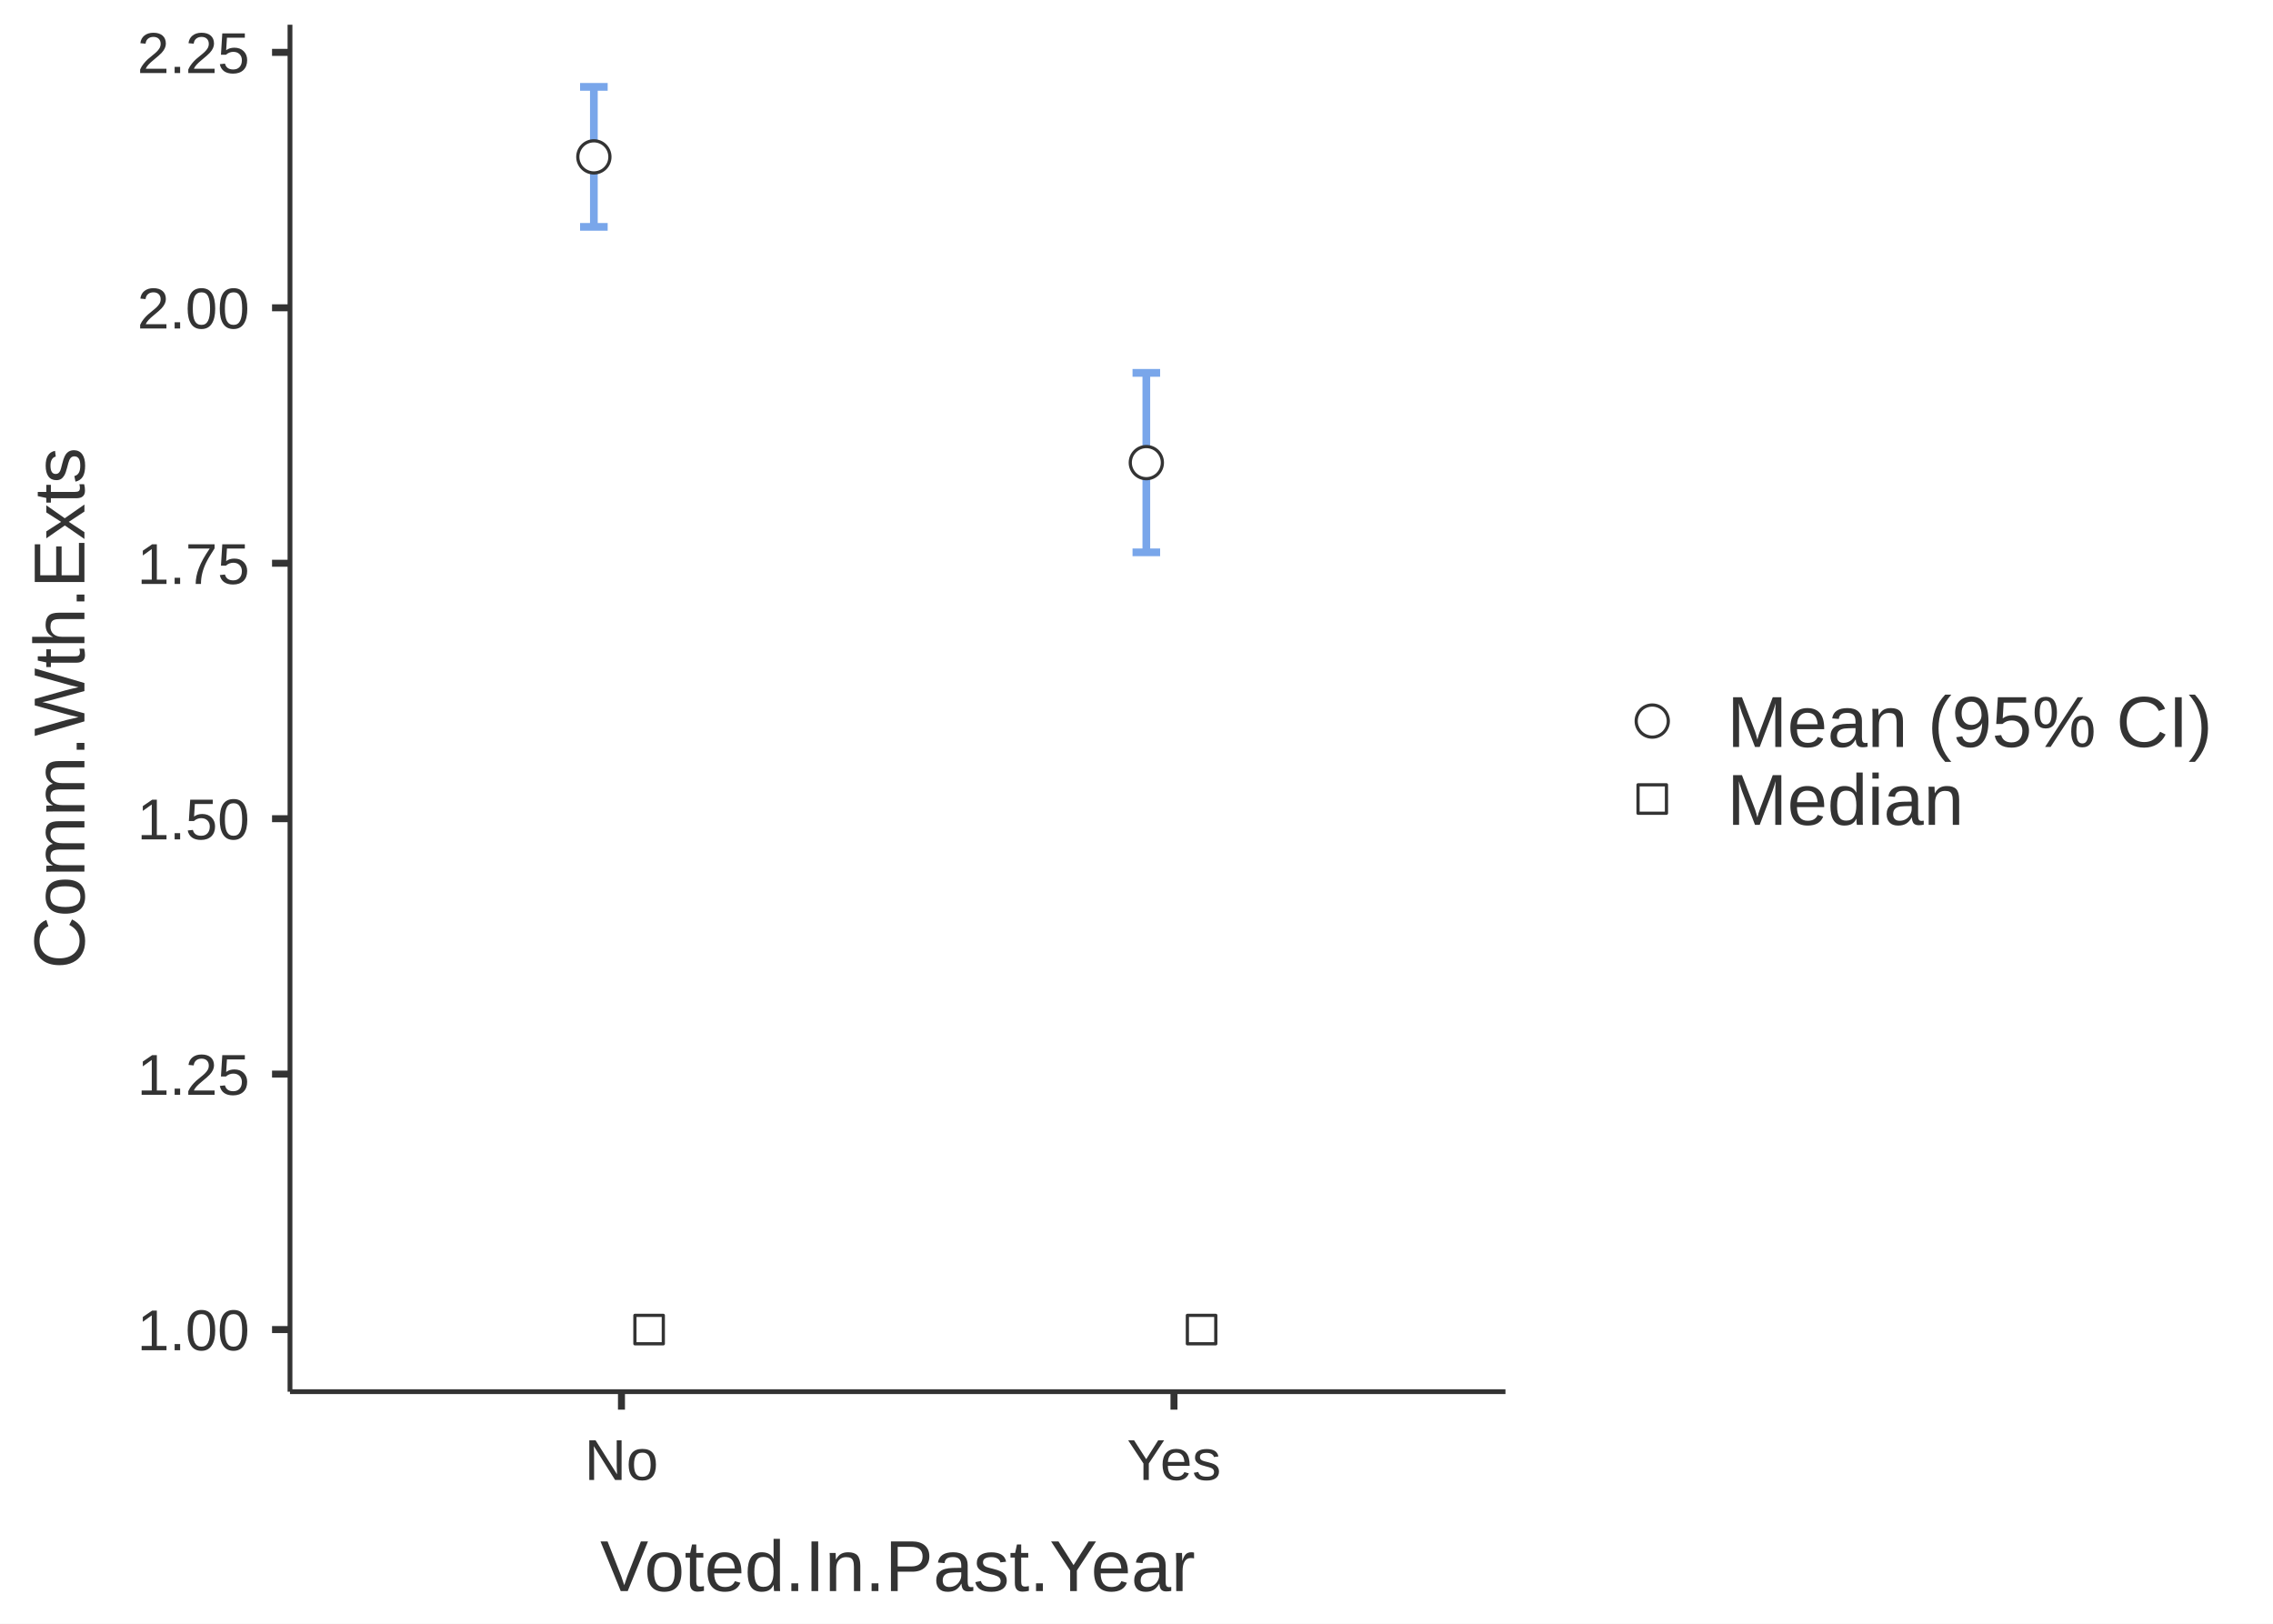
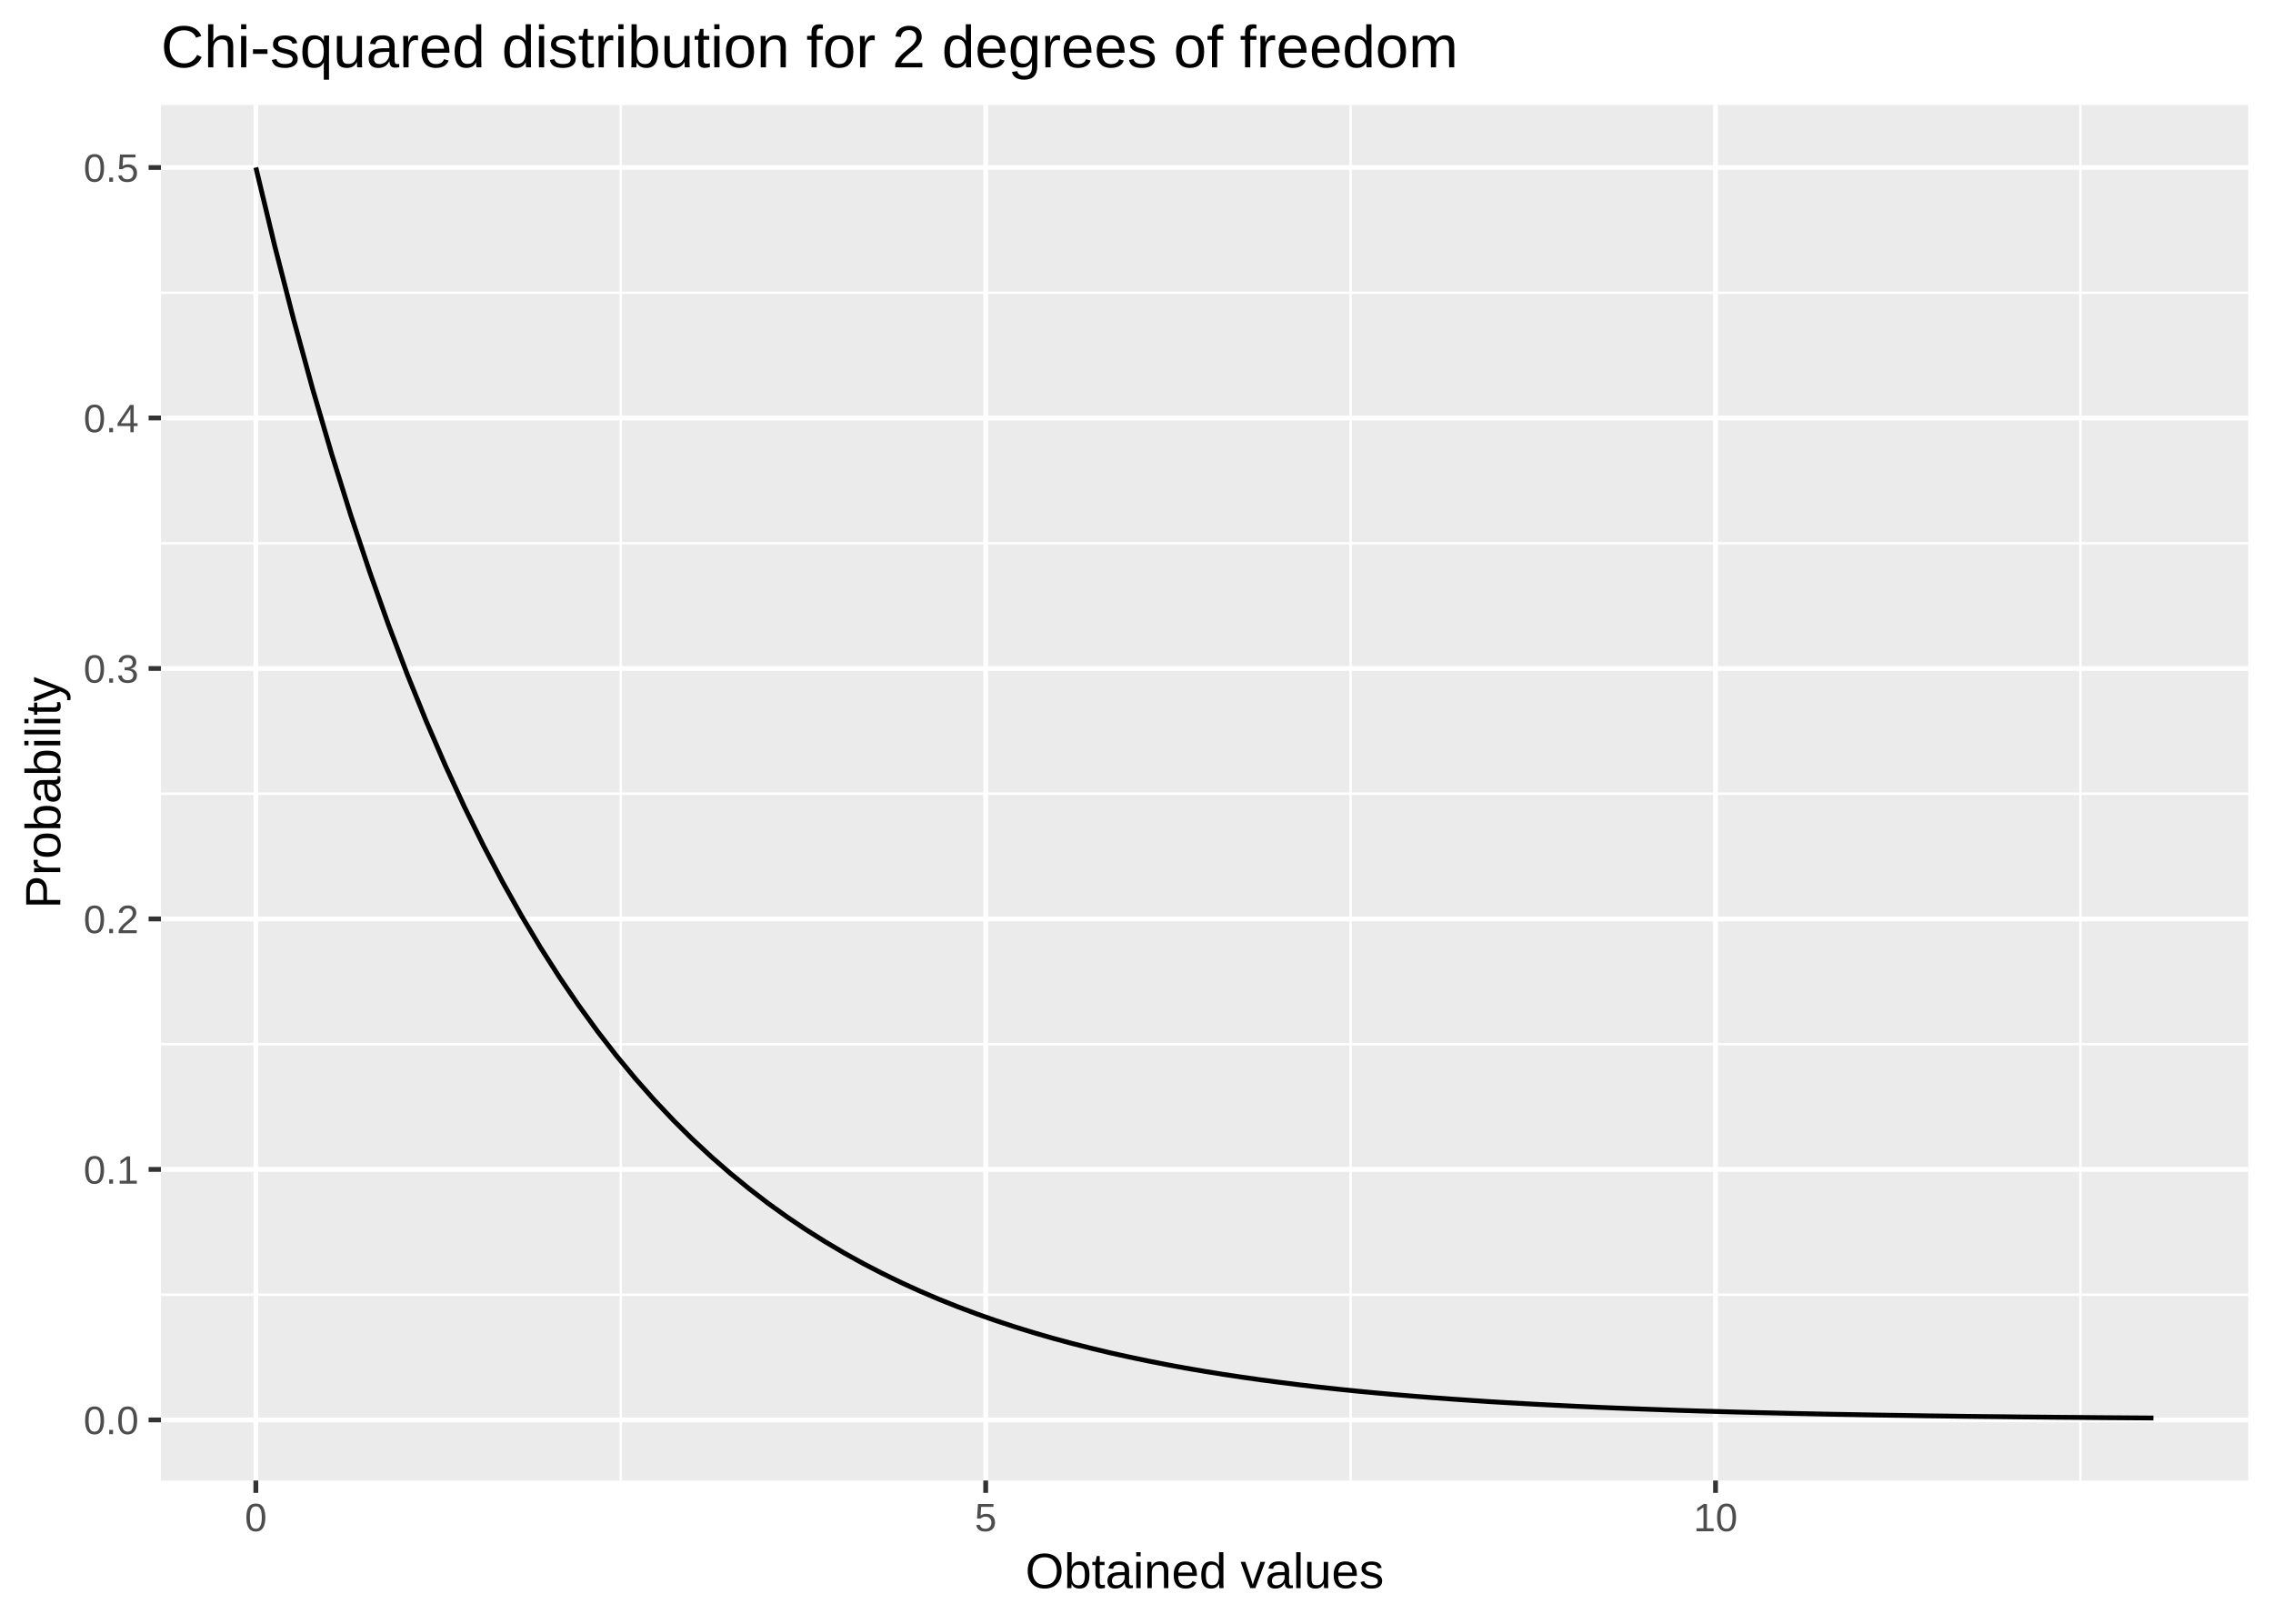
<svg xmlns="http://www.w3.org/2000/svg" class="svglite" width="504.00pt" height="360.00pt" viewBox="0 0 504.00 360.00">
  <defs>
    <style type="text/css">
    .svglite line, .svglite polyline, .svglite polygon, .svglite path, .svglite rect, .svglite circle {
      fill: none;
      stroke: #000000;
      stroke-linecap: round;
      stroke-linejoin: round;
      stroke-miterlimit: 10.00;
    }
  </style>
  </defs>
  <rect width="100%" height="100%" style="stroke: none; fill: #FFFFFF;" />
  <defs>
    <clipPath id="cpMC4wMHw1MDQuMDB8MC4wMHwzNjAuMDA=">
      <rect x="0.00" y="0.00" width="504.00" height="360.00" />
    </clipPath>
  </defs>
  <g clip-path="url(#cpMC4wMHw1MDQuMDB8MC4wMHwzNjAuMDA=)">
-     <rect x="0.00" y="0.00" width="504.00" height="360.00" style="stroke-width: 1.55; stroke: none;" />
+     <rect x="0.00" y="0.00" width="504.00" height="360.00" style="stroke-width: 1.07; stroke: #FFFFFF; fill: #FFFFFF;" />
  </g>
  <defs>
-     <clipPath id="cpNjQuMzB8MzMzLjgxfDUuNDh8MzA4LjU1">
-       <rect x="64.30" y="5.48" width="269.50" height="303.08" />
+     <clipPath id="cpMzUuNjl8NDk4LjUyfDIzLjI4fDMyOC4yNQ==">
+       <rect x="35.69" y="23.28" width="462.83" height="304.97" />
    </clipPath>
  </defs>
-   <g clip-path="url(#cpNjQuMzB8MzMzLjgxfDUuNDh8MzA4LjU1)">
-     <rect x="64.30" y="5.48" width="269.50" height="303.08" style="stroke-width: 1.55; stroke: none;" />
-     <polyline points="128.62,19.26 134.74,19.26 " style="stroke-width: 1.71; stroke: #79A6EA; stroke-linecap: butt;" />
-     <polyline points="131.68,19.26 131.68,50.30 " style="stroke-width: 1.71; stroke: #79A6EA; stroke-linecap: butt;" />
-     <polyline points="128.62,50.30 134.74,50.30 " style="stroke-width: 1.71; stroke: #79A6EA; stroke-linecap: butt;" />
-     <polyline points="251.12,82.67 257.24,82.67 " style="stroke-width: 1.71; stroke: #79A6EA; stroke-linecap: butt;" />
-     <polyline points="254.18,82.67 254.18,122.46 " style="stroke-width: 1.71; stroke: #79A6EA; stroke-linecap: butt;" />
-     <polyline points="251.12,122.46 257.24,122.46 " style="stroke-width: 1.71; stroke: #79A6EA; stroke-linecap: butt;" />
-     <circle cx="131.68" cy="34.78" r="3.56" style="stroke-width: 0.71; stroke: #333333; fill: #FFFFFF;" />
-     <circle cx="254.18" cy="102.57" r="3.56" style="stroke-width: 0.71; stroke: #333333; fill: #FFFFFF;" />
-     <rect x="140.78" y="291.63" width="6.30" height="6.30" style="stroke-width: 0.71; stroke: #333333; fill: #FFFFFF;" />
-     <rect x="263.28" y="291.63" width="6.30" height="6.30" style="stroke-width: 0.71; stroke: #333333; fill: #FFFFFF;" />
+   <g clip-path="url(#cpMzUuNjl8NDk4LjUyfDIzLjI4fDMyOC4yNQ==)">
+     <rect x="35.69" y="23.28" width="462.83" height="304.97" style="stroke-width: 1.07; stroke: none; fill: #EBEBEB;" />
+     <polyline points="35.69,287.04 498.52,287.04 " style="stroke-width: 0.53; stroke: #FFFFFF; stroke-linecap: butt;" />
+     <polyline points="35.69,231.51 498.52,231.51 " style="stroke-width: 0.53; stroke: #FFFFFF; stroke-linecap: butt;" />
+     <polyline points="35.69,175.97 498.52,175.97 " style="stroke-width: 0.53; stroke: #FFFFFF; stroke-linecap: butt;" />
+     <polyline points="35.69,120.44 498.52,120.44 " style="stroke-width: 0.53; stroke: #FFFFFF; stroke-linecap: butt;" />
+     <polyline points="35.69,64.91 498.52,64.91 " style="stroke-width: 0.53; stroke: #FFFFFF; stroke-linecap: butt;" />
+     <polyline points="137.65,328.25 137.65,23.28 " style="stroke-width: 0.53; stroke: #FFFFFF; stroke-linecap: butt;" />
+     <polyline points="299.47,328.25 299.47,23.28 " style="stroke-width: 0.53; stroke: #FFFFFF; stroke-linecap: butt;" />
+     <polyline points="461.30,328.25 461.30,23.28 " style="stroke-width: 0.53; stroke: #FFFFFF; stroke-linecap: butt;" />
+     <polyline points="35.69,314.81 498.52,314.81 " style="stroke-width: 1.07; stroke: #FFFFFF; stroke-linecap: butt;" />
+     <polyline points="35.69,259.27 498.52,259.27 " style="stroke-width: 1.07; stroke: #FFFFFF; stroke-linecap: butt;" />
+     <polyline points="35.69,203.74 498.52,203.74 " style="stroke-width: 1.07; stroke: #FFFFFF; stroke-linecap: butt;" />
+     <polyline points="35.69,148.21 498.52,148.21 " style="stroke-width: 1.07; stroke: #FFFFFF; stroke-linecap: butt;" />
+     <polyline points="35.69,92.67 498.52,92.67 " style="stroke-width: 1.07; stroke: #FFFFFF; stroke-linecap: butt;" />
+     <polyline points="35.69,37.14 498.52,37.14 " style="stroke-width: 1.07; stroke: #FFFFFF; stroke-linecap: butt;" />
+     <polyline points="56.73,328.25 56.73,23.28 " style="stroke-width: 1.07; stroke: #FFFFFF; stroke-linecap: butt;" />
+     <polyline points="218.56,328.25 218.56,23.28 " style="stroke-width: 1.07; stroke: #FFFFFF; stroke-linecap: butt;" />
+     <polyline points="380.39,328.25 380.39,23.28 " style="stroke-width: 1.07; stroke: #FFFFFF; stroke-linecap: butt;" />
+     <polyline points="56.73,37.14 60.94,54.62 65.15,70.99 69.35,86.33 73.56,100.71 77.77,114.19 81.98,126.81 86.18,138.64 90.39,149.73 94.60,160.12 98.81,169.85 103.01,178.97 107.22,187.52 111.43,195.53 115.64,203.04 119.84,210.07 124.05,216.66 128.26,222.84 132.47,228.63 136.67,234.05 140.88,239.13 145.09,243.90 149.30,248.36 153.50,252.54 157.71,256.46 161.92,260.13 166.13,263.57 170.33,266.80 174.54,269.82 178.75,272.65 182.96,275.30 187.16,277.79 191.37,280.12 195.58,282.30 199.79,284.35 203.99,286.26 208.20,288.06 212.41,289.74 216.62,291.32 220.83,292.80 225.03,294.18 229.24,295.48 233.45,296.70 237.66,297.84 241.86,298.90 246.07,299.91 250.28,300.84 254.49,301.72 258.69,302.55 262.90,303.32 267.11,304.04 271.32,304.72 275.52,305.35 279.73,305.95 283.94,306.50 288.15,307.03 292.35,307.52 296.56,307.98 300.77,308.41 304.98,308.81 309.18,309.19 313.39,309.54 317.60,309.87 321.81,310.18 326.01,310.47 330.22,310.75 334.43,311.00 338.64,311.24 342.84,311.46 347.05,311.67 351.26,311.87 355.47,312.06 359.67,312.23 363.88,312.39 368.09,312.54 372.30,312.69 376.50,312.82 380.71,312.94 384.92,313.06 389.13,313.17 393.33,313.27 397.54,313.37 401.75,313.46 405.96,313.55 410.16,313.62 414.37,313.70 418.58,313.77 422.79,313.83 426.99,313.90 431.20,313.95 435.41,314.01 439.62,314.06 443.82,314.10 448.03,314.15 452.24,314.19 456.45,314.23 460.65,314.26 464.86,314.30 469.07,314.33 473.28,314.36 477.48,314.39 " style="stroke-width: 1.07; stroke-linecap: butt;" />
  </g>
  <g clip-path="url(#cpMC4wMHw1MDQuMDB8MC4wMHwzNjAuMDA=)">
-     <polyline points="64.30,308.55 64.30,5.48 " style="stroke-width: 1.07; stroke: #333333; stroke-linecap: butt;" />
-     <text x="42.89" y="299.37" text-anchor="middle" style="font-size: 12.80px; fill: #333333; font-family: Arial;" textLength="24.90px" lengthAdjust="spacingAndGlyphs">1.00</text>
-     <text x="42.89" y="242.73" text-anchor="middle" style="font-size: 12.80px; fill: #333333; font-family: Arial;" textLength="24.90px" lengthAdjust="spacingAndGlyphs">1.25</text>
-     <text x="42.89" y="186.10" text-anchor="middle" style="font-size: 12.80px; fill: #333333; font-family: Arial;" textLength="24.90px" lengthAdjust="spacingAndGlyphs">1.50</text>
-     <text x="42.89" y="129.47" text-anchor="middle" style="font-size: 12.80px; fill: #333333; font-family: Arial;" textLength="24.90px" lengthAdjust="spacingAndGlyphs">1.75</text>
-     <text x="42.89" y="72.83" text-anchor="middle" style="font-size: 12.80px; fill: #333333; font-family: Arial;" textLength="24.90px" lengthAdjust="spacingAndGlyphs">2.00</text>
-     <text x="42.89" y="16.20" text-anchor="middle" style="font-size: 12.80px; fill: #333333; font-family: Arial;" textLength="24.90px" lengthAdjust="spacingAndGlyphs">2.25</text>
-     <polyline points="60.32,294.78 64.30,294.78 " style="stroke-width: 1.55; stroke: #333333; stroke-linecap: butt;" />
-     <polyline points="60.32,238.14 64.30,238.14 " style="stroke-width: 1.55; stroke: #333333; stroke-linecap: butt;" />
-     <polyline points="60.32,181.51 64.30,181.51 " style="stroke-width: 1.55; stroke: #333333; stroke-linecap: butt;" />
-     <polyline points="60.32,124.88 64.30,124.88 " style="stroke-width: 1.55; stroke: #333333; stroke-linecap: butt;" />
-     <polyline points="60.32,68.24 64.30,68.24 " style="stroke-width: 1.55; stroke: #333333; stroke-linecap: butt;" />
-     <polyline points="60.32,11.61 64.30,11.61 " style="stroke-width: 1.55; stroke: #333333; stroke-linecap: butt;" />
-     <polyline points="64.30,308.55 333.81,308.55 " style="stroke-width: 1.07; stroke: #333333; stroke-linecap: butt;" />
-     <polyline points="137.80,312.54 137.80,308.55 " style="stroke-width: 1.55; stroke: #333333; stroke-linecap: butt;" />
-     <polyline points="260.31,312.54 260.31,308.55 " style="stroke-width: 1.55; stroke: #333333; stroke-linecap: butt;" />
-     <text x="137.80" y="328.13" text-anchor="middle" style="font-size: 12.80px; fill: #333333; font-family: Arial;" textLength="16.36px" lengthAdjust="spacingAndGlyphs">No</text>
-     <text x="260.31" y="328.13" text-anchor="middle" style="font-size: 12.80px; fill: #333333; font-family: Arial;" textLength="22.05px" lengthAdjust="spacingAndGlyphs">Yes</text>
-     <text x="199.05" y="352.76" text-anchor="middle" style="font-size: 16.00px; fill: #333333; font-family: Arial;" textLength="134.29px" lengthAdjust="spacingAndGlyphs">Voted.In.Past.Year</text>
-     <text transform="translate(18.72,157.02) rotate(-90)" text-anchor="middle" style="font-size: 16.00px; fill: #333333; font-family: Arial;" textLength="115.55px" lengthAdjust="spacingAndGlyphs">Comm.Wth.Exts</text>
-     <rect x="349.75" y="120.28" width="148.77" height="73.48" style="stroke-width: 1.55; stroke: none;" />
-     <circle cx="366.36" cy="159.87" r="3.56" style="stroke-width: 0.71; stroke: #333333; fill: #FFFFFF;" />
-     <rect x="363.21" y="174.00" width="6.30" height="6.30" style="stroke-width: 0.71; stroke: #333333; fill: #FFFFFF;" />
-     <text x="382.97" y="165.60" style="font-size: 16.00px; fill: #333333; font-family: Arial;" textLength="107.59px" lengthAdjust="spacingAndGlyphs">Mean (95% CI)</text>
-     <text x="382.97" y="182.88" style="font-size: 16.00px; fill: #333333; font-family: Arial;" textLength="52.48px" lengthAdjust="spacingAndGlyphs">Median</text>
+     <text x="30.76" y="317.96" text-anchor="end" style="font-size: 8.80px; fill: #4D4D4D; font-family: Arial;" textLength="12.23px" lengthAdjust="spacingAndGlyphs">0.0</text>
+     <text x="30.76" y="262.43" text-anchor="end" style="font-size: 8.80px; fill: #4D4D4D; font-family: Arial;" textLength="12.23px" lengthAdjust="spacingAndGlyphs">0.1</text>
+     <text x="30.76" y="206.89" text-anchor="end" style="font-size: 8.80px; fill: #4D4D4D; font-family: Arial;" textLength="12.23px" lengthAdjust="spacingAndGlyphs">0.2</text>
+     <text x="30.76" y="151.36" text-anchor="end" style="font-size: 8.80px; fill: #4D4D4D; font-family: Arial;" textLength="12.23px" lengthAdjust="spacingAndGlyphs">0.3</text>
+     <text x="30.76" y="95.83" text-anchor="end" style="font-size: 8.80px; fill: #4D4D4D; font-family: Arial;" textLength="12.23px" lengthAdjust="spacingAndGlyphs">0.4</text>
+     <text x="30.76" y="40.30" text-anchor="end" style="font-size: 8.80px; fill: #4D4D4D; font-family: Arial;" textLength="12.23px" lengthAdjust="spacingAndGlyphs">0.5</text>
+     <polyline points="32.95,314.81 35.69,314.81 " style="stroke-width: 1.07; stroke: #333333; stroke-linecap: butt;" />
+     <polyline points="32.95,259.27 35.69,259.27 " style="stroke-width: 1.07; stroke: #333333; stroke-linecap: butt;" />
+     <polyline points="32.95,203.74 35.69,203.74 " style="stroke-width: 1.07; stroke: #333333; stroke-linecap: butt;" />
+     <polyline points="32.95,148.21 35.69,148.21 " style="stroke-width: 1.07; stroke: #333333; stroke-linecap: butt;" />
+     <polyline points="32.95,92.67 35.69,92.67 " style="stroke-width: 1.07; stroke: #333333; stroke-linecap: butt;" />
+     <polyline points="32.95,37.14 35.69,37.14 " style="stroke-width: 1.07; stroke: #333333; stroke-linecap: butt;" />
+     <polyline points="56.73,330.99 56.73,328.25 " style="stroke-width: 1.07; stroke: #333333; stroke-linecap: butt;" />
+     <polyline points="218.56,330.99 218.56,328.25 " style="stroke-width: 1.07; stroke: #333333; stroke-linecap: butt;" />
+     <polyline points="380.39,330.99 380.39,328.25 " style="stroke-width: 1.07; stroke: #333333; stroke-linecap: butt;" />
+     <text x="56.73" y="339.49" text-anchor="middle" style="font-size: 8.80px; fill: #4D4D4D; font-family: Arial;" textLength="4.90px" lengthAdjust="spacingAndGlyphs">0</text>
+     <text x="218.56" y="339.49" text-anchor="middle" style="font-size: 8.80px; fill: #4D4D4D; font-family: Arial;" textLength="4.90px" lengthAdjust="spacingAndGlyphs">5</text>
+     <text x="380.39" y="339.49" text-anchor="middle" style="font-size: 8.80px; fill: #4D4D4D; font-family: Arial;" textLength="9.79px" lengthAdjust="spacingAndGlyphs">10</text>
+     <text x="267.11" y="352.10" text-anchor="middle" style="font-size: 11.00px; font-family: Arial;" textLength="79.50px" lengthAdjust="spacingAndGlyphs">Obtained values</text>
+     <text transform="translate(13.37,175.77) rotate(-90)" text-anchor="middle" style="font-size: 11.00px; font-family: Arial;" textLength="51.36px" lengthAdjust="spacingAndGlyphs">Probability</text>
+     <text x="35.69" y="14.94" style="font-size: 13.20px; font-family: Arial;" textLength="287.43px" lengthAdjust="spacingAndGlyphs">Chi-squared distribution for 2 degrees of freedom</text>
  </g>
</svg>
